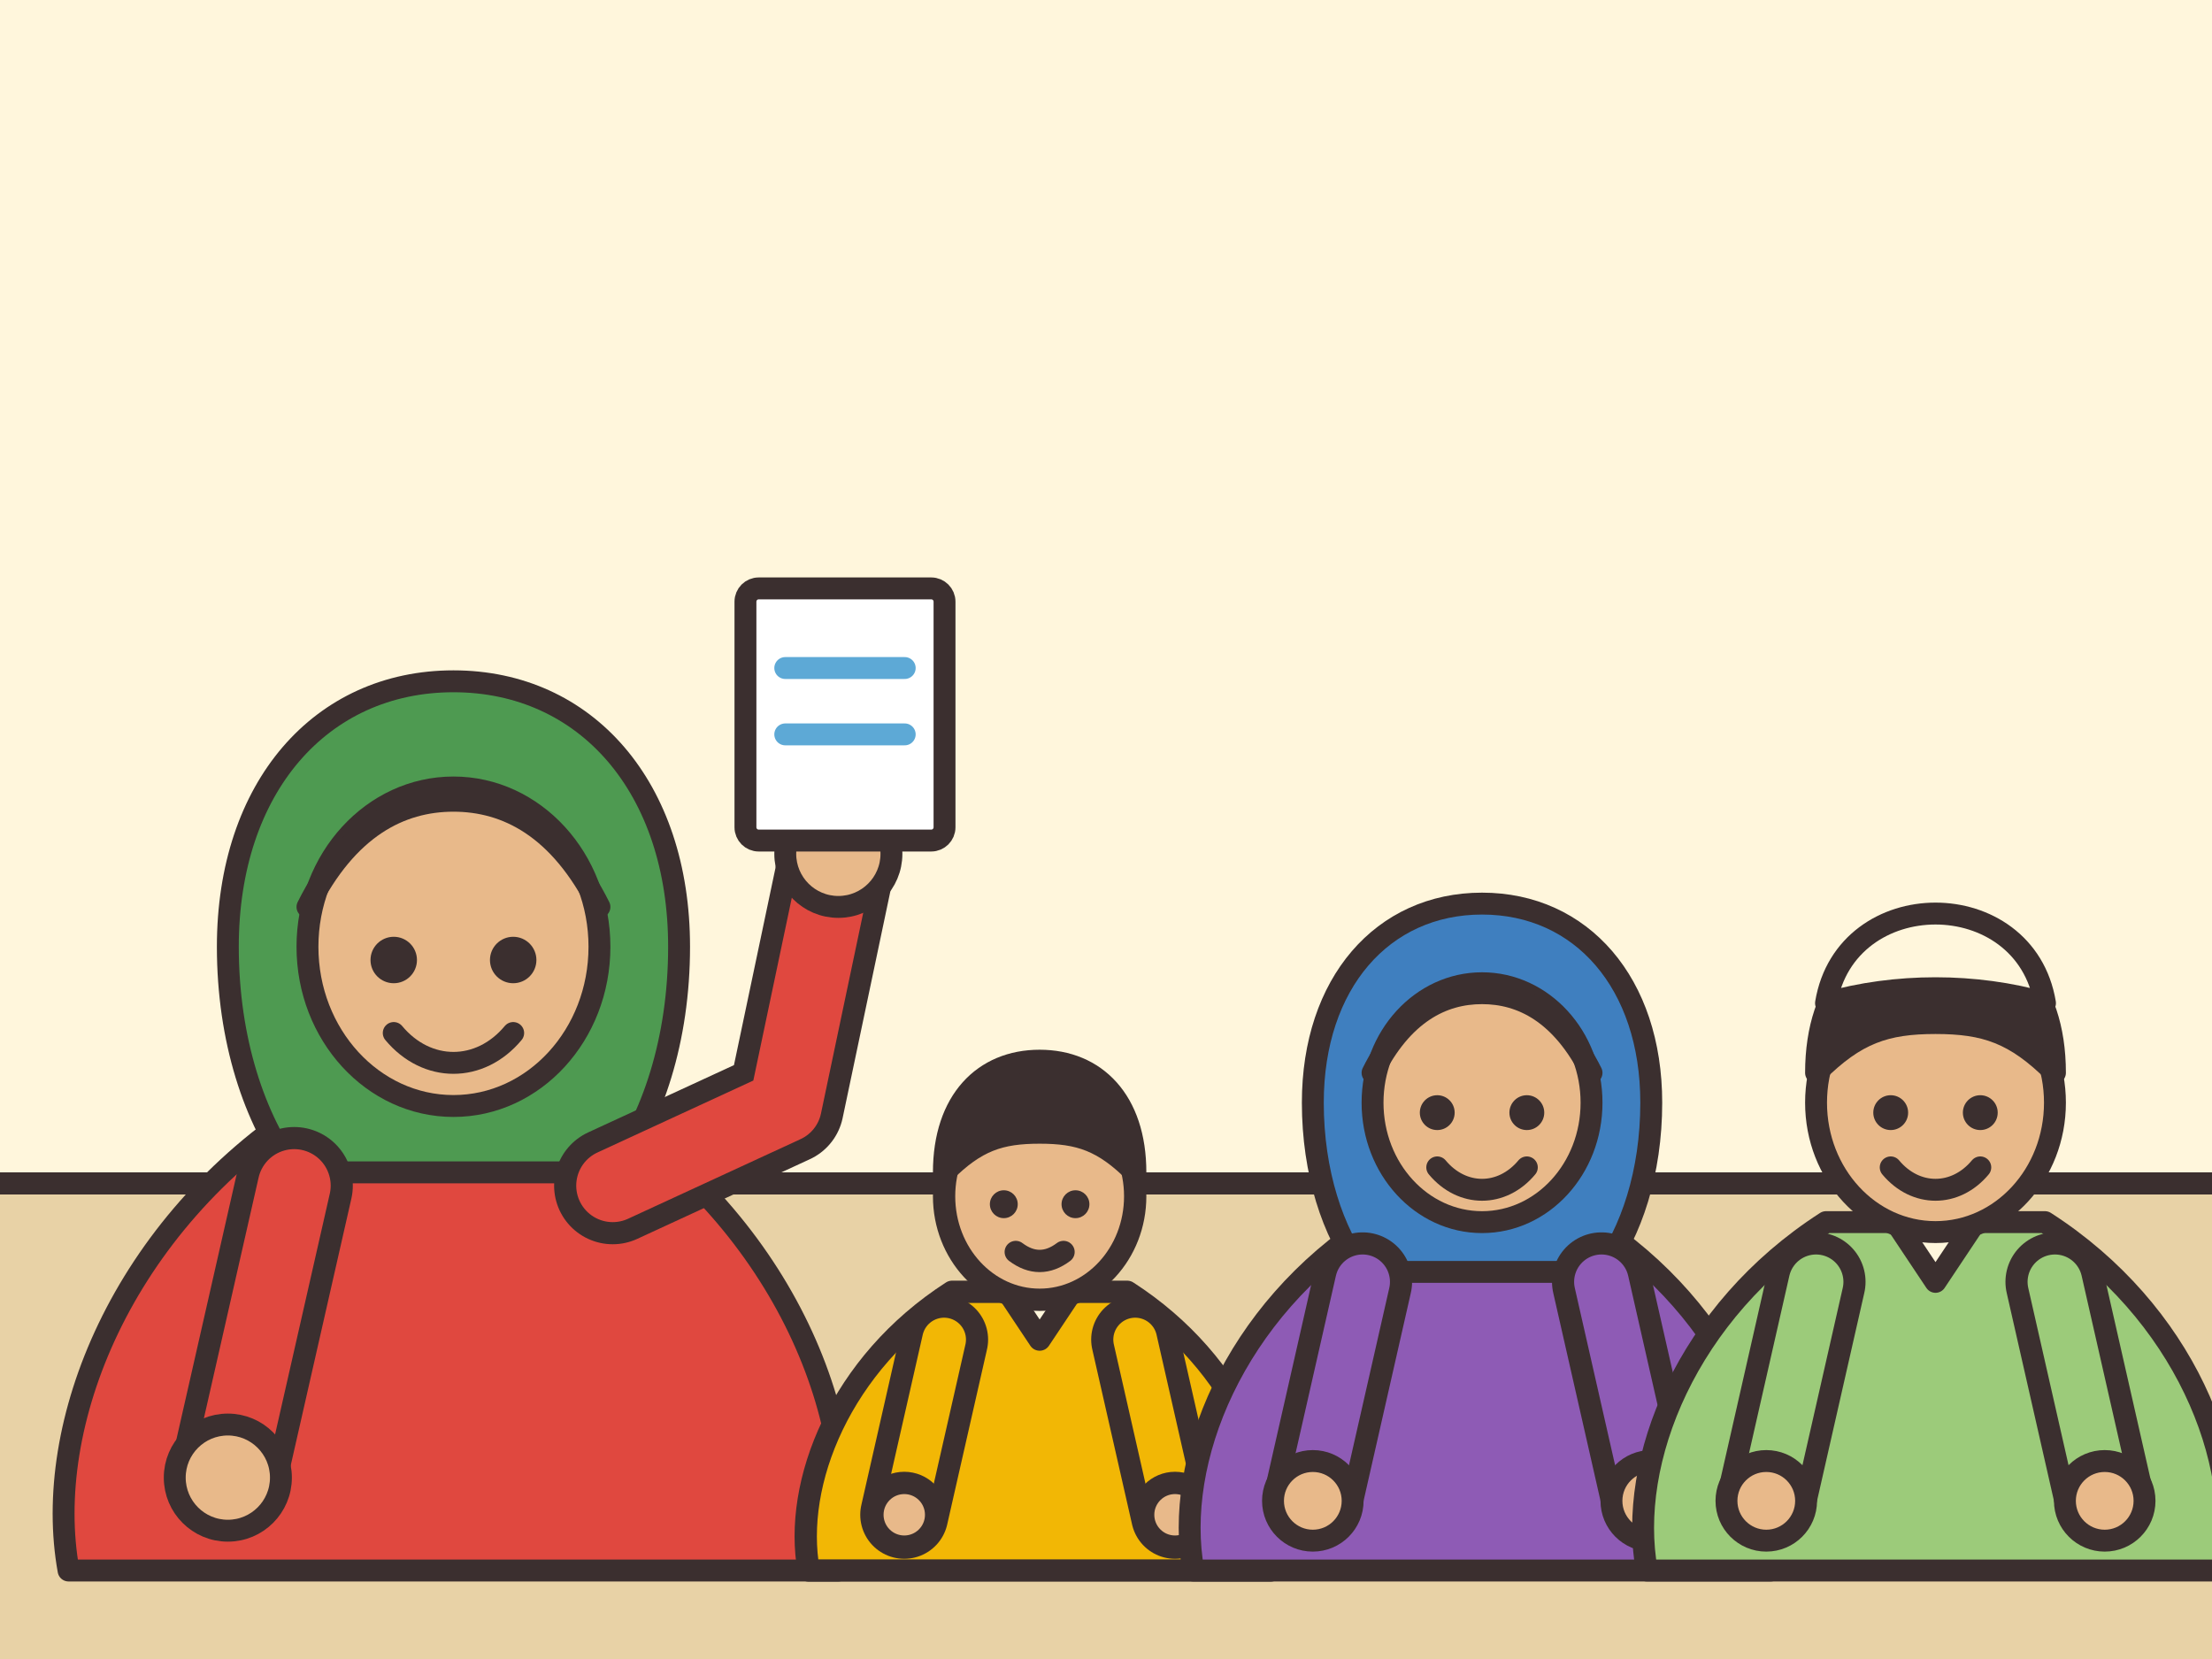
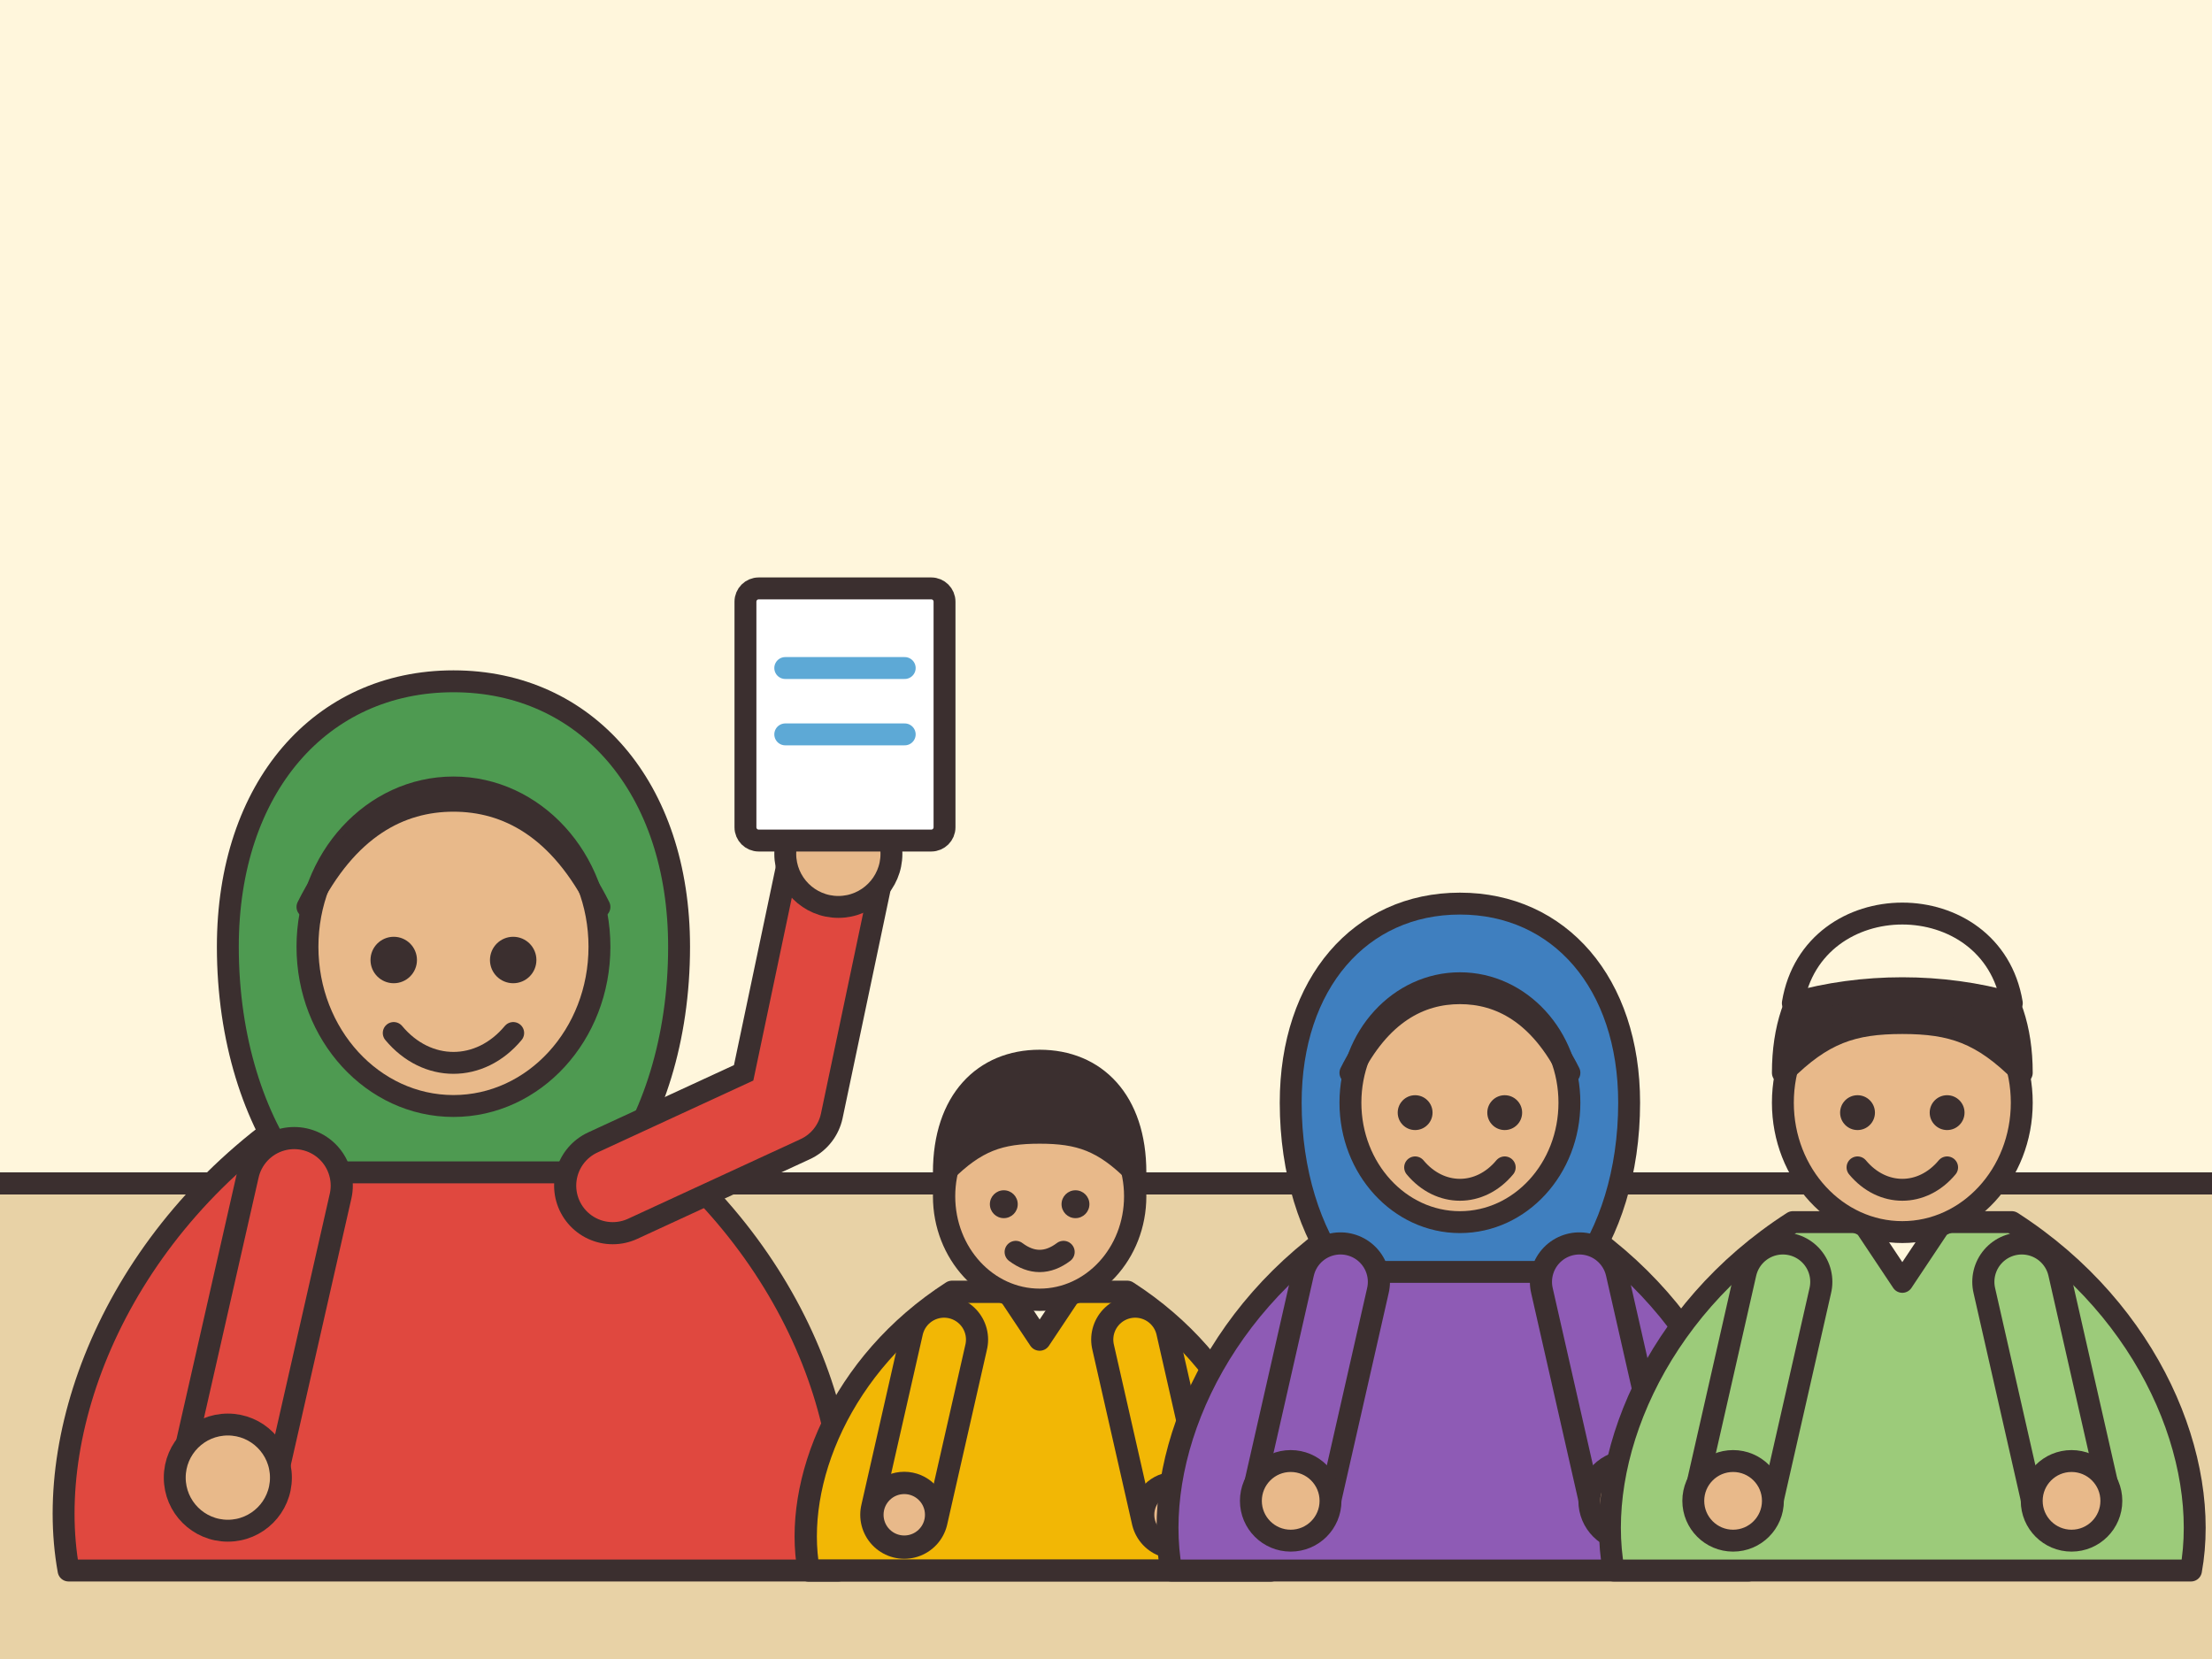
<svg xmlns="http://www.w3.org/2000/svg" viewBox="0 0 400 300">
  <rect width="400" height="300" fill="#fff6dc" />
  <g stroke="#3b2f2f" stroke-width="4" stroke-linejoin="round" stroke-linecap="round">
    <rect x="-4" y="214" width="408" height="90" fill="#e8d2a6" />
    <path d="M-4 214h408" fill="none" />
  </g>
  <g stroke="#3b2f2f" stroke-width="3.3" stroke-linejoin="round" stroke-linecap="round" transform="translate(82 284) scale(1.2)">
    <path d="M-22 -70H22C50 -52 62 -22 58 0H-58C-62 -22 -50 -52 -22 -70z" fill="#e0483f" />
    <g transform="translate(0 58)">
      <path d="M-34 -152c0-24 14-40 34-40s34 16 34 40c0 14-4 26-10 34h-48c-6-8-10-20-10-34z" fill="#4e9a51" />
      <ellipse cx="0" cy="-152" rx="22" ry="24" fill="#e8b98a" />
      <path d="M-22 -158c6-12 14-16 22-16s16 4 22 16" fill="none" />
      <circle cx="-9" cy="-150" r="3.5" fill="#3b2f2f" stroke="none" />
      <circle cx="9" cy="-150" r="3.5" fill="#3b2f2f" stroke="none" />
      <path d="M-9 -139c5 6 13 6 18 0" fill="none" />
      <path d="M-24 -116 L-34 -72" fill="none" stroke="#3b2f2f" stroke-width="17.667" />
      <path d="M-24 -116 L-34 -72" fill="none" stroke="#e0483f" stroke-width="11" />
      <circle cx="-34" cy="-72" r="8" fill="#e8b98a" stroke-width="3.3" />
      <path d="M24 -116 L50 -128 L58 -166" fill="none" stroke="#3b2f2f" stroke-width="17.667" />
      <path d="M24 -116 L50 -128 L58 -166" fill="none" stroke="#e0483f" stroke-width="11" />
      <circle cx="58" cy="-166" r="8" fill="#e8b98a" stroke-width="3.3" />
      <rect x="44" y="-206" width="30" height="38" rx="2" fill="#ffffff" stroke-width="3.3" />
      <path d="M50 -194h18M50 -184h18" fill="none" stroke="#5da9d6" stroke-width="3.3" />
    </g>
  </g>
  <g stroke="#3b2f2f" stroke-width="5.6" stroke-linejoin="round" stroke-linecap="round" transform="translate(188 284) scale(0.72)">
    <path d="M-22 -70H22C50 -52 62 -22 58 0H-58C-62 -22 -50 -52 -22 -70z" fill="#f2b705" />
    <g transform="translate(0 58)">
      <path d="M-8 -128l8 12 8-12" fill="#fff6dc" />
      <ellipse cx="0" cy="-152" rx="24" ry="26" fill="#e8b98a" />
      <path d="M-24 -158c0-18 10-28 24-28s24 10 24 28c-8-8-14-10-24-10s-16 2-24 10z" fill="#3b2f2f" />
      <circle cx="-9" cy="-150" r="3.5" fill="#3b2f2f" stroke="none" />
      <circle cx="9" cy="-150" r="3.5" fill="#3b2f2f" stroke="none" />
      <path d="M-6 -138c4 3 8 3 12 0" fill="none" />
      <path d="M-24 -116 L-34 -72" fill="none" stroke="#3b2f2f" stroke-width="22.111" />
      <path d="M-24 -116 L-34 -72" fill="none" stroke="#f2b705" stroke-width="11" />
      <circle cx="-34" cy="-72" r="8" fill="#e8b98a" stroke-width="5.6" />
      <path d="M24 -116 L34 -72" fill="none" stroke="#3b2f2f" stroke-width="22.111" />
      <path d="M24 -116 L34 -72" fill="none" stroke="#f2b705" stroke-width="11" />
      <circle cx="34" cy="-72" r="8" fill="#e8b98a" stroke-width="5.6" />
    </g>
  </g>
-   <g stroke="#3b2f2f" stroke-width="4.4" stroke-linejoin="round" stroke-linecap="round" transform="translate(268 284) scale(0.9)">
+   <g stroke="#3b2f2f" stroke-width="4.4" stroke-linejoin="round" stroke-linecap="round" transform="translate(264 284) scale(0.9)">
    <path d="M-22 -70H22C50 -52 62 -22 58 0H-58C-62 -22 -50 -52 -22 -70z" fill="#8e5bb5" />
    <g transform="translate(0 58)">
      <path d="M-34 -152c0-24 14-40 34-40s34 16 34 40c0 14-4 26-10 34h-48c-6-8-10-20-10-34z" fill="#3f7fbf" />
      <ellipse cx="0" cy="-152" rx="22" ry="24" fill="#e8b98a" />
      <path d="M-22 -158c6-12 14-16 22-16s16 4 22 16" fill="none" />
      <circle cx="-9" cy="-150" r="3.5" fill="#3b2f2f" stroke="none" />
      <circle cx="9" cy="-150" r="3.5" fill="#3b2f2f" stroke="none" />
      <path d="M-9 -139c5 6 13 6 18 0" fill="none" />
      <path d="M-24 -116 L-34 -72" fill="none" stroke="#3b2f2f" stroke-width="19.889" />
      <path d="M-24 -116 L-34 -72" fill="none" stroke="#8e5bb5" stroke-width="11" />
      <circle cx="-34" cy="-72" r="8" fill="#e8b98a" stroke-width="4.4" />
      <path d="M24 -116 L34 -72" fill="none" stroke="#3b2f2f" stroke-width="19.889" />
      <path d="M24 -116 L34 -72" fill="none" stroke="#8e5bb5" stroke-width="11" />
      <circle cx="34" cy="-72" r="8" fill="#e8b98a" stroke-width="4.4" />
    </g>
  </g>
-   <g stroke="#3b2f2f" stroke-width="4.4" stroke-linejoin="round" stroke-linecap="round" transform="translate(350 284) scale(0.9)">
+   <g stroke="#3b2f2f" stroke-width="4.4" stroke-linejoin="round" stroke-linecap="round" transform="translate(344 284) scale(0.9)">
    <path d="M-22 -70H22C50 -52 62 -22 58 0H-58C-62 -22 -50 -52 -22 -70z" fill="#9ccb7a" />
    <g transform="translate(0 58)">
      <path d="M-8 -128l8 12 8-12" fill="#fff6dc" />
      <ellipse cx="0" cy="-152" rx="24" ry="26" fill="#e8b98a" />
      <path d="M-24 -158c0-18 10-28 24-28s24 10 24 28c-8-8-14-10-24-10s-16 2-24 10z" fill="#3b2f2f" />
      <path d="M-22 -172c2-12 12-18 22-18s20 6 22 18c-14-4-30-4-44 0z" fill="#fff6dc" />
      <circle cx="-9" cy="-150" r="3.5" fill="#3b2f2f" stroke="none" />
      <circle cx="9" cy="-150" r="3.5" fill="#3b2f2f" stroke="none" />
      <path d="M-9 -139c5 6 13 6 18 0" fill="none" />
      <path d="M-24 -116 L-34 -72" fill="none" stroke="#3b2f2f" stroke-width="19.889" />
      <path d="M-24 -116 L-34 -72" fill="none" stroke="#9ccb7a" stroke-width="11" />
      <circle cx="-34" cy="-72" r="8" fill="#e8b98a" stroke-width="4.4" />
      <path d="M24 -116 L34 -72" fill="none" stroke="#3b2f2f" stroke-width="19.889" />
      <path d="M24 -116 L34 -72" fill="none" stroke="#9ccb7a" stroke-width="11" />
      <circle cx="34" cy="-72" r="8" fill="#e8b98a" stroke-width="4.4" />
    </g>
  </g>
</svg>
